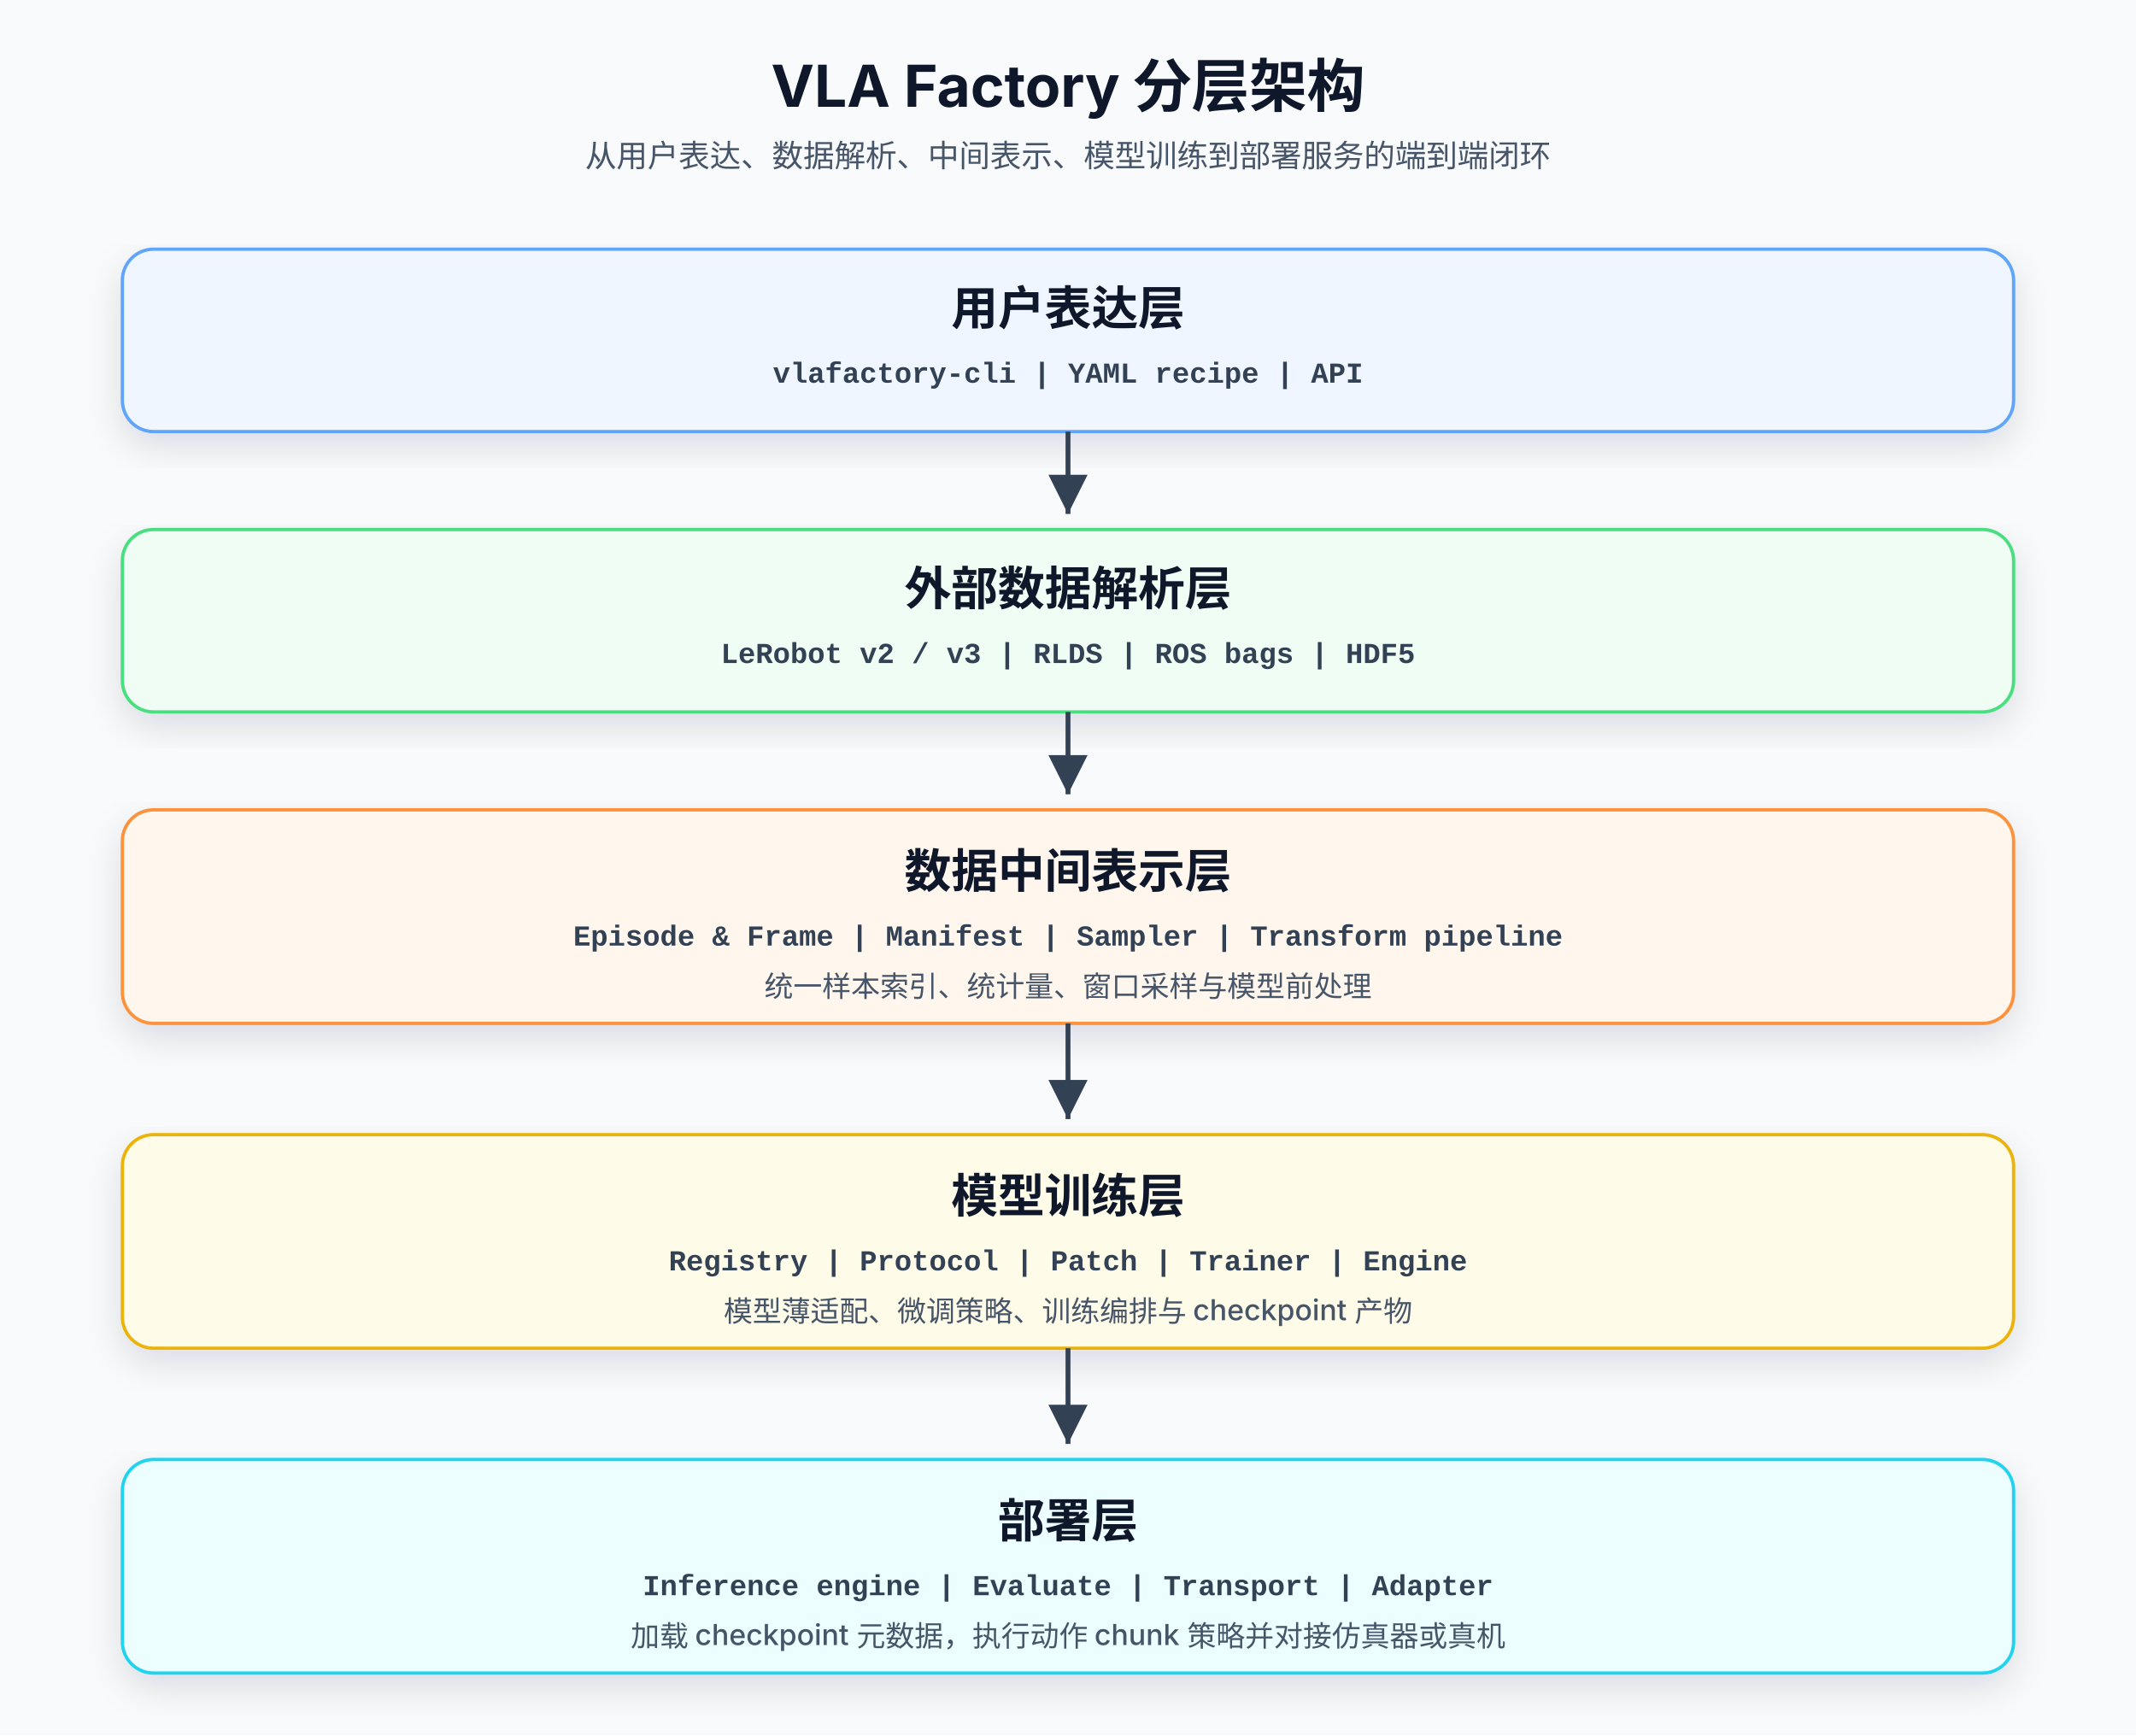
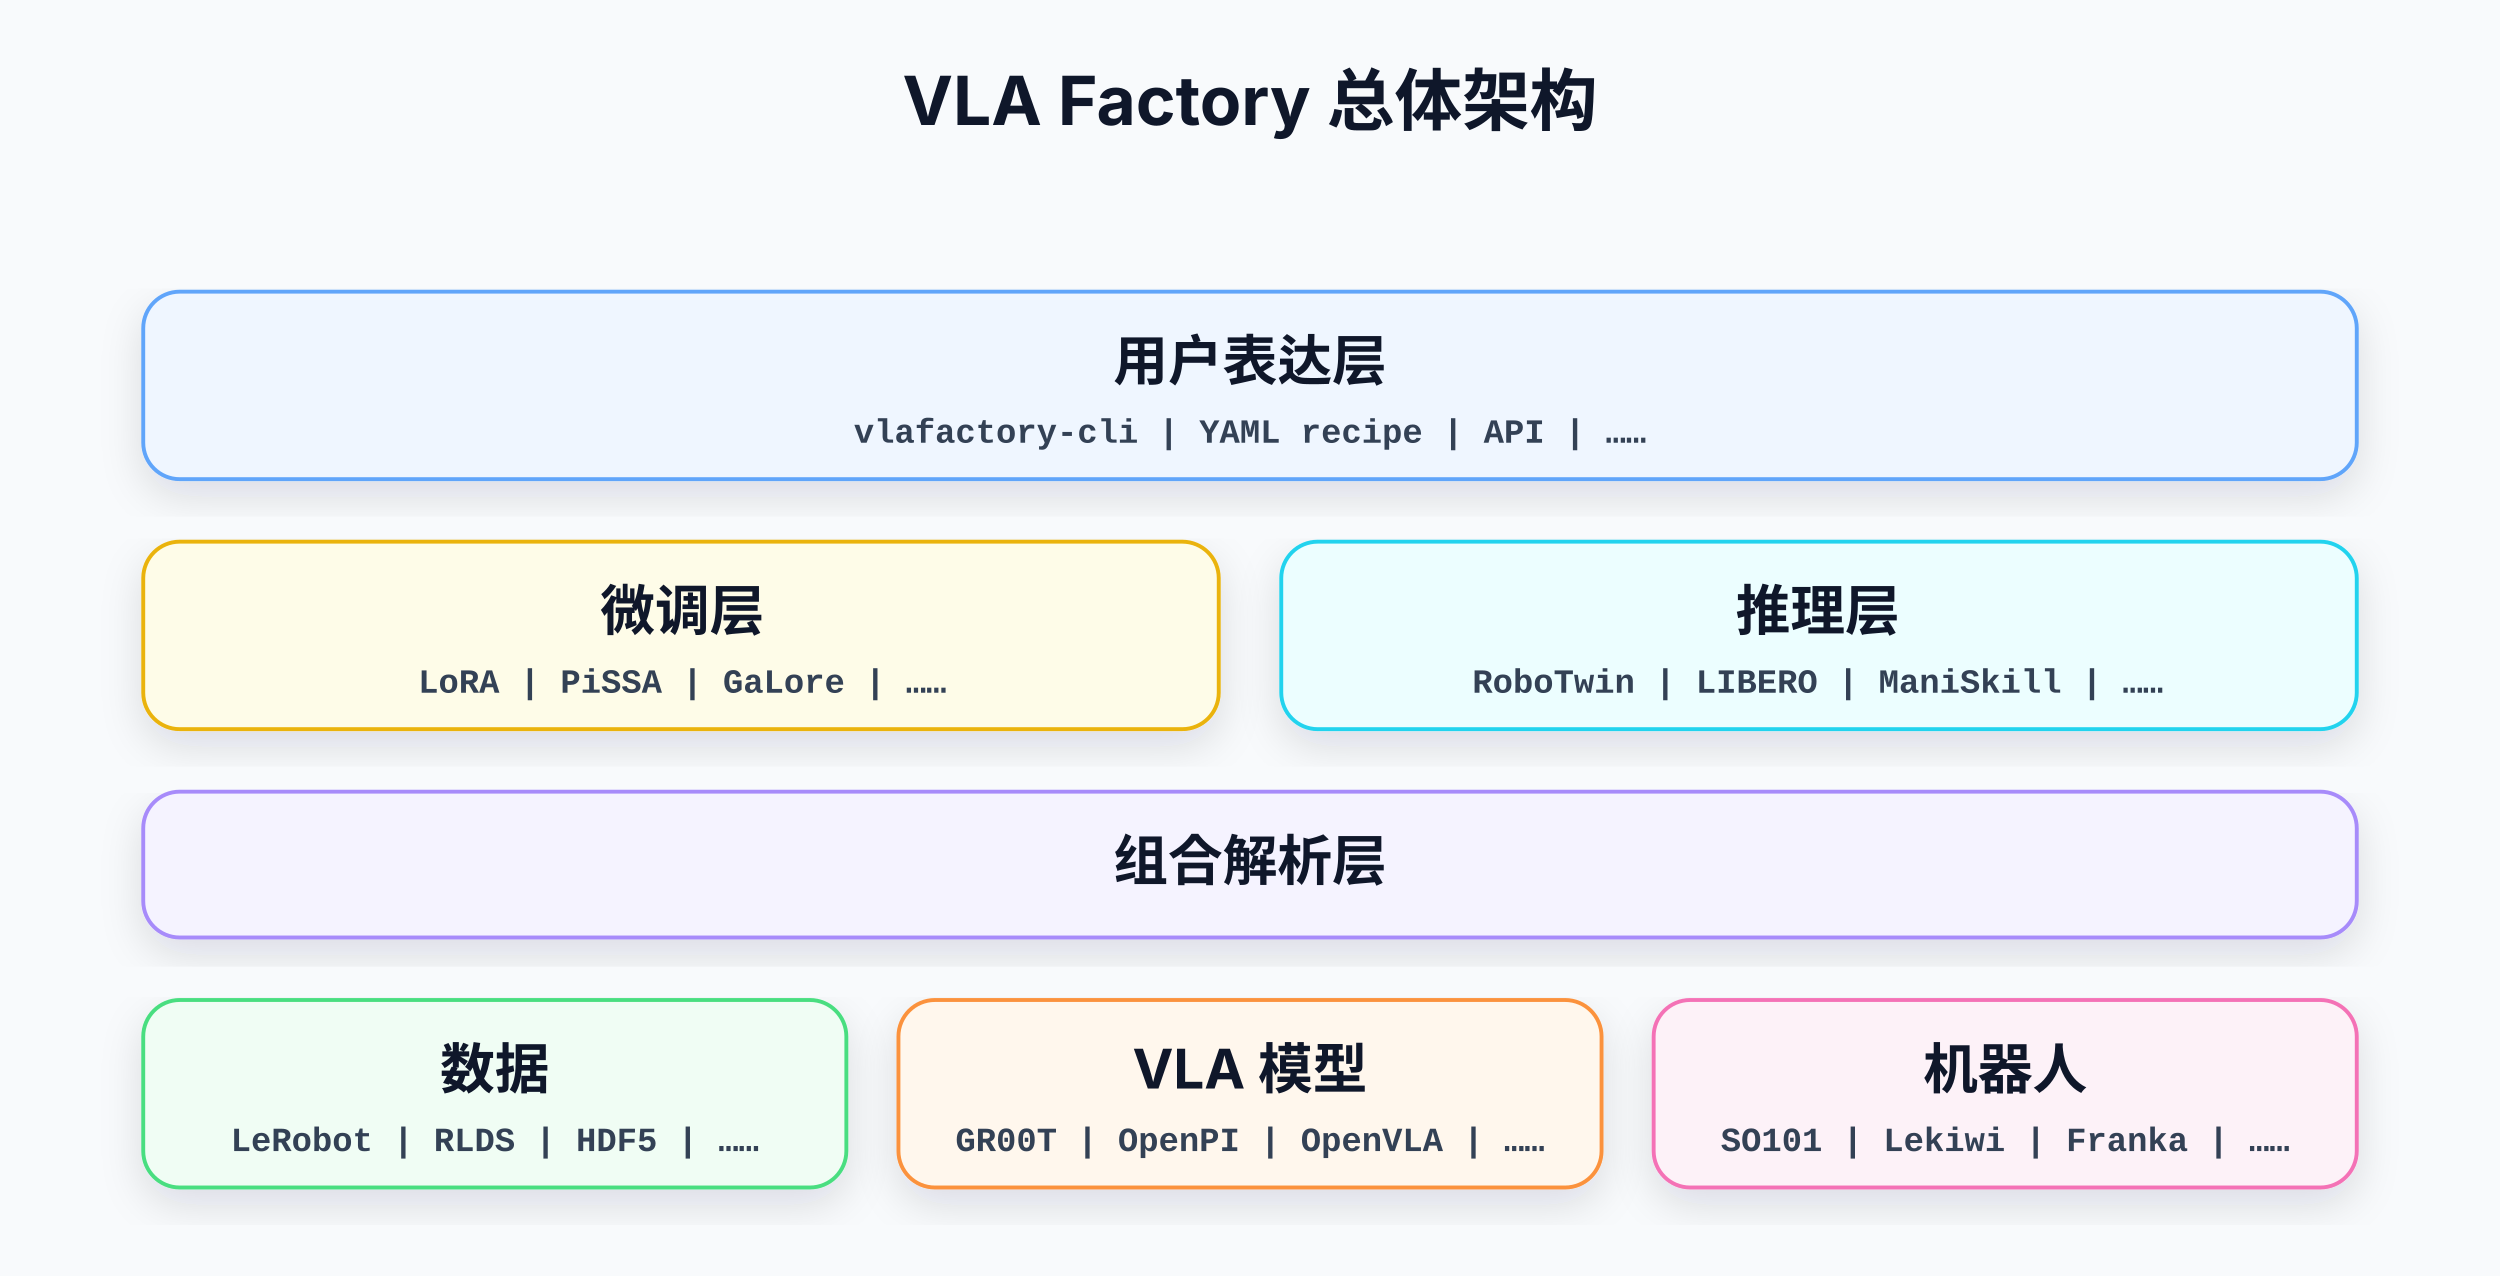
- <svg xmlns="http://www.w3.org/2000/svg" width="960" height="780" viewBox="0 0 960 780" role="img" aria-labelledby="title desc">
+ <svg xmlns="http://www.w3.org/2000/svg" width="960" height="490" viewBox="0 0 960 490" role="img" aria-labelledby="title desc">
  <defs>
-     <marker id="arrow" markerWidth="12" markerHeight="12" refX="10" refY="6" orient="auto" markerUnits="strokeWidth">
-       <path d="M2,2 L10,6 L2,10 Z" fill="#334155" />
-     </marker>
    <filter id="shadow" x="-8%" y="-10%" width="116%" height="130%">
      <feDropShadow dx="0" dy="6" stdDeviation="8" flood-color="#0f172a" flood-opacity="0.12" />
    </filter>
    <style>
      .bg { fill: #f8fafc; }
      .layer { stroke-width: 1.5; filter: url(#shadow); }
      .user { fill: #eff6ff; stroke: #60a5fa; }
-       .parse { fill: #f0fdf4; stroke: #4ade80; }
-       .ir { fill: #fff7ed; stroke: #fb923c; }
      .train { fill: #fefce8; stroke: #eab308; }
-       .deploy { fill: #ecfeff; stroke: #22d3ee; }
+       .infer { fill: #ecfeff; stroke: #22d3ee; }
+       .resolve { fill: #f5f3ff; stroke: #a78bfa; }
+       .data { fill: #f0fdf4; stroke: #4ade80; }
+       .model { fill: #fff7ed; stroke: #fb923c; }
+       .robot { fill: #fdf2f8; stroke: #f472b6; }
      .title { font: 700 26px system-ui, -apple-system, BlinkMacSystemFont, "Segoe UI", sans-serif; fill: #0f172a; }
-       .subtitle { font: 500 14px system-ui, -apple-system, BlinkMacSystemFont, "Segoe UI", sans-serif; fill: #475569; }
      .layer-title { font: 700 21px system-ui, -apple-system, BlinkMacSystemFont, "Segoe UI", sans-serif; fill: #0f172a; }
-       .small { font: 500 13px system-ui, -apple-system, BlinkMacSystemFont, "Segoe UI", sans-serif; fill: #475569; }
      .code { font: 600 13px ui-monospace, SFMono-Regular, Menlo, Consolas, "Liberation Mono", monospace; fill: #334155; }
-       .arrow { fill: none; stroke: #334155; stroke-width: 2.2; marker-end: url(#arrow); }
    </style>
  </defs>
-   <rect class="bg" width="960" height="780" />
-   <text x="480" y="48" text-anchor="middle" class="title">VLA Factory 分层架构</text>
-   <text x="480" y="75" text-anchor="middle" class="subtitle">从用户表达、数据解析、中间表示、模型训练到部署服务的端到端闭环</text>
-   <rect x="55" y="112" width="850" height="82" rx="14" class="layer user" />
+   <rect class="bg" width="960" height="490" />
+   <text x="480" y="48" text-anchor="middle" class="title">VLA Factory 总体架构</text>
+   <rect x="55" y="112" width="850" height="72" rx="14" class="layer user" />
  <text x="480" y="146" text-anchor="middle" class="layer-title">用户表达层</text>
-   <text x="480" y="172" text-anchor="middle" class="code">vlafactory-cli | YAML recipe | API</text>
-   <rect x="55" y="238" width="850" height="82" rx="14" class="layer parse" />
-   <text x="480" y="272" text-anchor="middle" class="layer-title">外部数据解析层</text>
-   <text x="480" y="298" text-anchor="middle" class="code">LeRobot v2 / v3 | RLDS | ROS bags | HDF5</text>
-   <rect x="55" y="364" width="850" height="96" rx="14" class="layer ir" />
-   <text x="480" y="399" text-anchor="middle" class="layer-title">数据中间表示层</text>
-   <text x="480" y="425" text-anchor="middle" class="code">Episode &amp; Frame | Manifest | Sampler | Transform pipeline</text>
-   <text x="480" y="448" text-anchor="middle" class="small">统一样本索引、统计量、窗口采样与模型前处理</text>
-   <rect x="55" y="510" width="850" height="96" rx="14" class="layer train" />
-   <text x="480" y="545" text-anchor="middle" class="layer-title">模型训练层</text>
-   <text x="480" y="571" text-anchor="middle" class="code">Registry | Protocol | Patch | Trainer | Engine</text>
-   <text x="480" y="594" text-anchor="middle" class="small">模型薄适配、微调策略、训练编排与 checkpoint 产物</text>
-   <rect x="55" y="656" width="850" height="96" rx="14" class="layer deploy" />
-   <text x="480" y="691" text-anchor="middle" class="layer-title">部署层</text>
-   <text x="480" y="717" text-anchor="middle" class="code">Inference engine | Evaluate | Transport | Adapter</text>
-   <text x="480" y="740" text-anchor="middle" class="small">加载 checkpoint 元数据，执行动作 chunk 策略并对接仿真器或真机</text>
-   <path d="M480 194 L480 231" class="arrow" />
-   <path d="M480 320 L480 357" class="arrow" />
-   <path d="M480 460 L480 503" class="arrow" />
-   <path d="M480 606 L480 649" class="arrow" />
+   <text x="480" y="170" text-anchor="middle" class="code">vlafactory-cli | YAML recipe | API | ……</text>
+   <rect x="55" y="208" width="413" height="72" rx="14" class="layer train" />
+   <text x="262" y="242" text-anchor="middle" class="layer-title">微调层</text>
+   <text x="262" y="266" text-anchor="middle" class="code">LoRA | PiSSA | GaLore | ……</text>
+   <rect x="492" y="208" width="413" height="72" rx="14" class="layer infer" />
+   <text x="698" y="242" text-anchor="middle" class="layer-title">推理层</text>
+   <text x="698" y="266" text-anchor="middle" class="code">RoboTwin | LIBERO | ManiSkill | ……</text>
+   <rect x="55" y="304" width="850" height="56" rx="14" class="layer resolve" />
+   <text x="480" y="338" text-anchor="middle" class="layer-title">组合解析层</text>
+   <rect x="55" y="384" width="270" height="72" rx="14" class="layer data" />
+   <text x="190" y="418" text-anchor="middle" class="layer-title">数据</text>
+   <text x="190" y="442" text-anchor="middle" class="code">LeRobot | RLDS | HDF5 | ……</text>
+   <rect x="345" y="384" width="270" height="72" rx="14" class="layer model" />
+   <text x="480" y="418" text-anchor="middle" class="layer-title">VLA 模型</text>
+   <text x="480" y="442" text-anchor="middle" class="code">GR00T | OpenPI | OpenVLA | ……</text>
+   <rect x="635" y="384" width="270" height="72" rx="14" class="layer robot" />
+   <text x="770" y="418" text-anchor="middle" class="layer-title">机器人</text>
+   <text x="770" y="442" text-anchor="middle" class="code">SO101 | Lekiwi | Franka | ……</text>
</svg>
